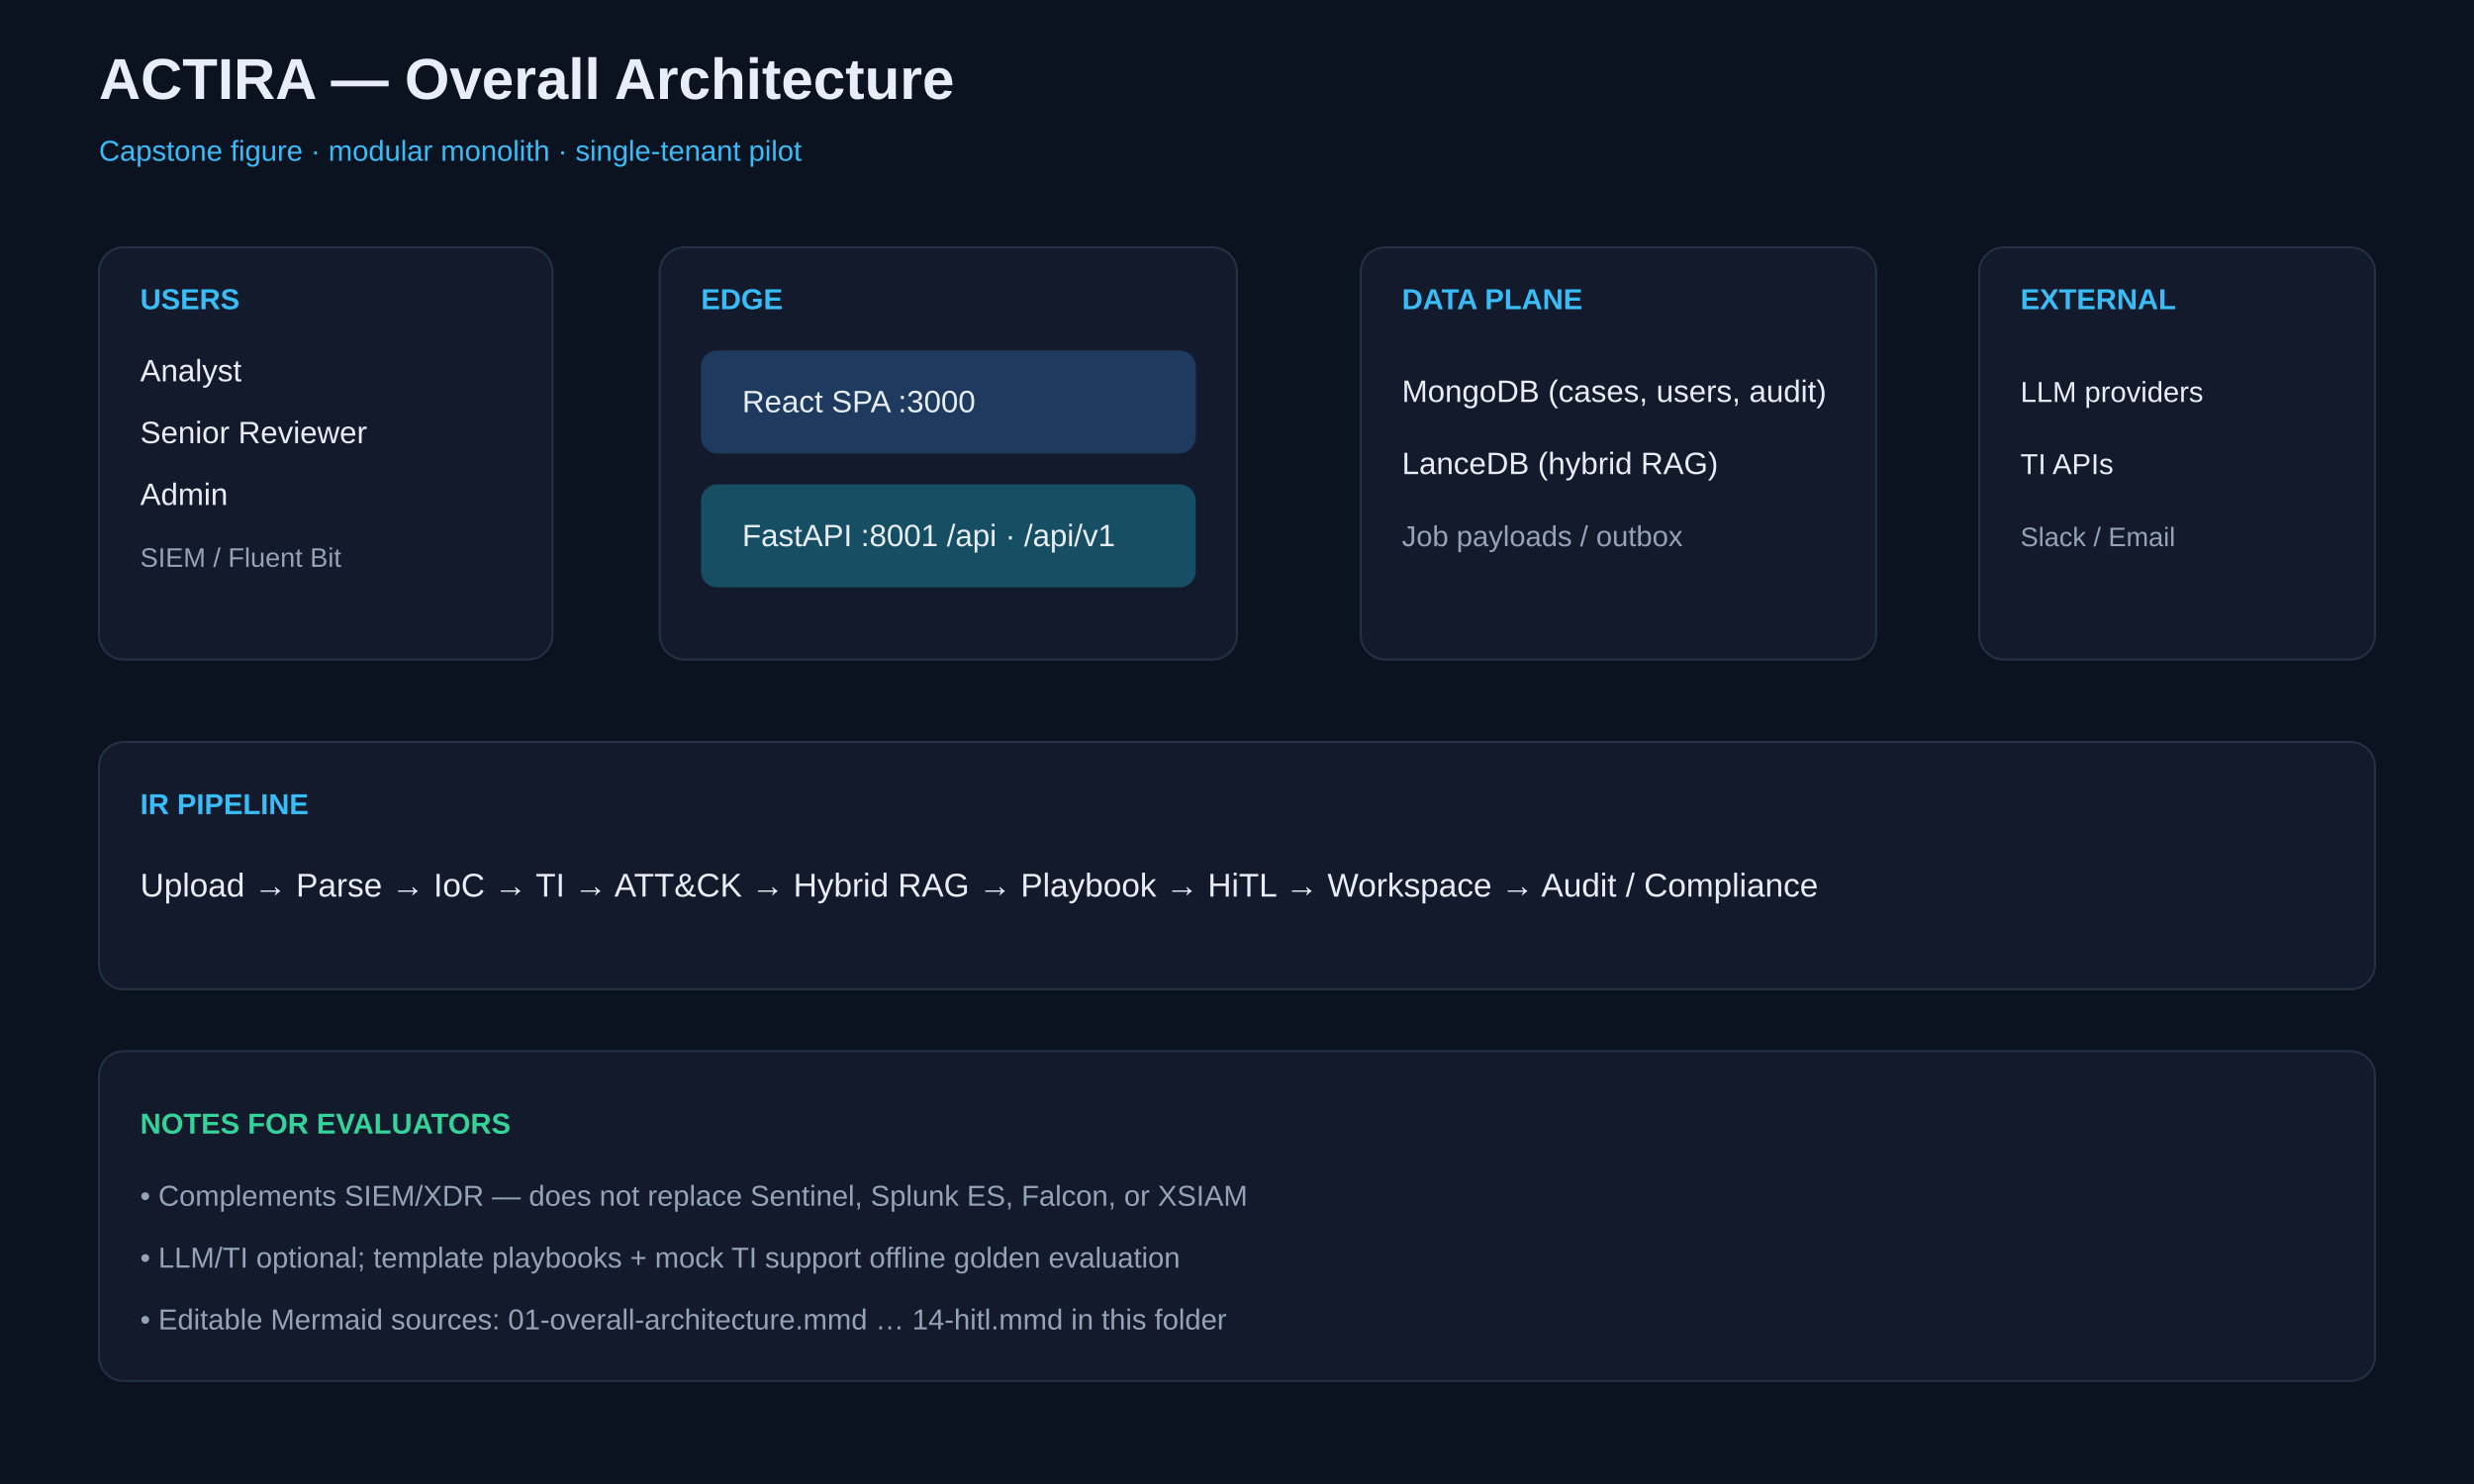
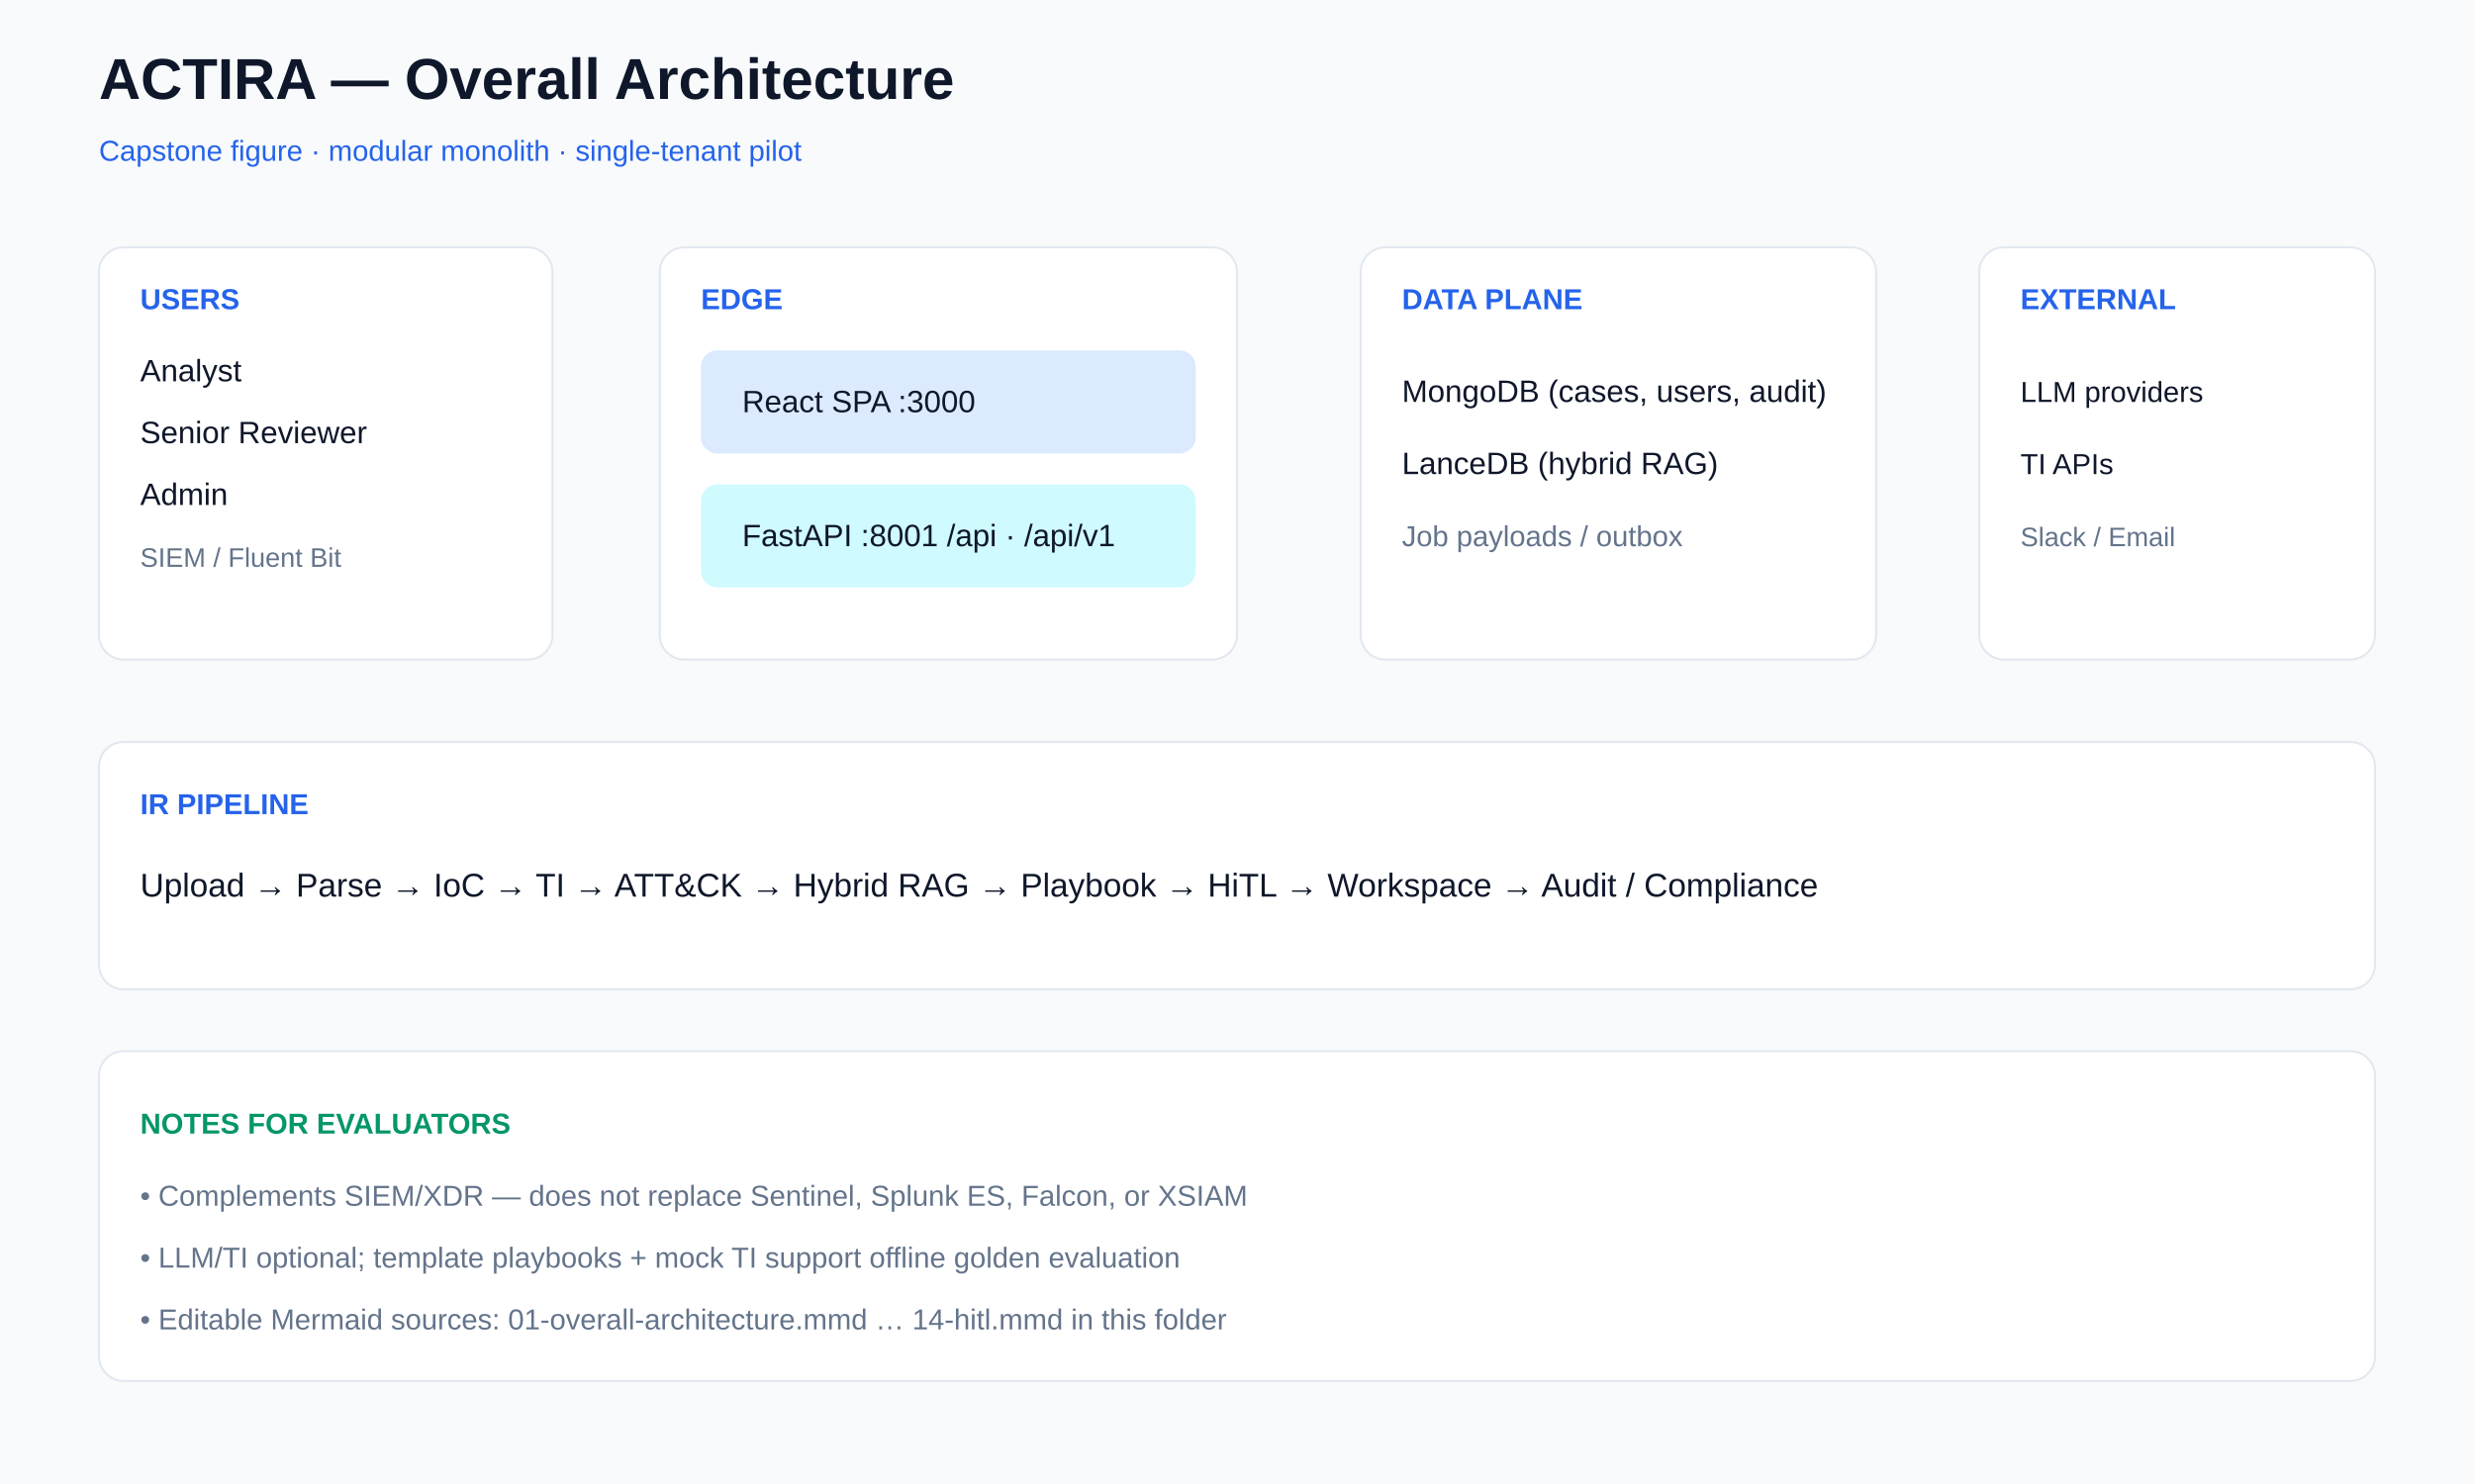
<svg xmlns="http://www.w3.org/2000/svg" width="1200" height="720" viewBox="0 0 1200 720">
-   <rect width="1200" height="720" fill="#0B1220" />
-   <text x="48" y="48" fill="#E8EEF7" font-family="Segoe UI, Arial, sans-serif" font-size="28" font-weight="700">ACTIRA — Overall Architecture</text>
-   <text x="48" y="78" fill="#38BDF8" font-family="Segoe UI, Arial, sans-serif" font-size="14">Capstone figure · modular monolith · single-tenant pilot</text>
-   <rect x="48" y="120" width="220" height="200" rx="12" fill="#121A2B" stroke="#243044" />
-   <text x="68" y="150" fill="#38BDF8" font-size="14" font-weight="700" font-family="Segoe UI, Arial, sans-serif">USERS</text>
-   <text x="68" y="185" fill="#E8EEF7" font-size="15" font-family="Segoe UI, Arial, sans-serif">Analyst</text>
-   <text x="68" y="215" fill="#E8EEF7" font-size="15" font-family="Segoe UI, Arial, sans-serif">Senior Reviewer</text>
-   <text x="68" y="245" fill="#E8EEF7" font-size="15" font-family="Segoe UI, Arial, sans-serif">Admin</text>
-   <text x="68" y="275" fill="#94A3B8" font-size="13" font-family="Segoe UI, Arial, sans-serif">SIEM / Fluent Bit</text>
-   <rect x="320" y="120" width="280" height="200" rx="12" fill="#121A2B" stroke="#243044" />
-   <text x="340" y="150" fill="#38BDF8" font-size="14" font-weight="700" font-family="Segoe UI, Arial, sans-serif">EDGE</text>
-   <rect x="340" y="170" width="240" height="50" rx="8" fill="#1E3A5F" />
-   <text x="360" y="200" fill="#E8EEF7" font-size="15" font-family="Segoe UI, Arial, sans-serif">React SPA :3000</text>
-   <rect x="340" y="235" width="240" height="50" rx="8" fill="#164E63" />
-   <text x="360" y="265" fill="#E8EEF7" font-size="15" font-family="Segoe UI, Arial, sans-serif">FastAPI :8001  /api · /api/v1</text>
-   <rect x="660" y="120" width="250" height="200" rx="12" fill="#121A2B" stroke="#243044" />
-   <text x="680" y="150" fill="#38BDF8" font-size="14" font-weight="700" font-family="Segoe UI, Arial, sans-serif">DATA PLANE</text>
-   <text x="680" y="195" fill="#E8EEF7" font-size="15" font-family="Segoe UI, Arial, sans-serif">MongoDB (cases, users, audit)</text>
-   <text x="680" y="230" fill="#E8EEF7" font-size="15" font-family="Segoe UI, Arial, sans-serif">LanceDB (hybrid RAG)</text>
-   <text x="680" y="265" fill="#94A3B8" font-size="14" font-family="Segoe UI, Arial, sans-serif">Job payloads / outbox</text>
-   <rect x="960" y="120" width="192" height="200" rx="12" fill="#121A2B" stroke="#243044" />
-   <text x="980" y="150" fill="#38BDF8" font-size="14" font-weight="700" font-family="Segoe UI, Arial, sans-serif">EXTERNAL</text>
-   <text x="980" y="195" fill="#E8EEF7" font-size="14" font-family="Segoe UI, Arial, sans-serif">LLM providers</text>
-   <text x="980" y="230" fill="#E8EEF7" font-size="14" font-family="Segoe UI, Arial, sans-serif">TI APIs</text>
-   <text x="980" y="265" fill="#94A3B8" font-size="13" font-family="Segoe UI, Arial, sans-serif">Slack / Email</text>
-   <rect x="48" y="360" width="1104" height="120" rx="12" fill="#121A2B" stroke="#243044" />
-   <text x="68" y="395" fill="#38BDF8" font-size="14" font-weight="700" font-family="Segoe UI, Arial, sans-serif">IR PIPELINE</text>
-   <text x="68" y="435" fill="#E8EEF7" font-size="16" font-family="Segoe UI, Arial, sans-serif">Upload → Parse → IoC → TI → ATT&amp;CK → Hybrid RAG → Playbook → HiTL → Workspace → Audit / Compliance</text>
-   <rect x="48" y="510" width="1104" height="160" rx="12" fill="#121A2B" stroke="#243044" />
-   <text x="68" y="550" fill="#34D399" font-size="14" font-weight="700" font-family="Segoe UI, Arial, sans-serif">NOTES FOR EVALUATORS</text>
-   <text x="68" y="585" fill="#94A3B8" font-size="14" font-family="Segoe UI, Arial, sans-serif">• Complements SIEM/XDR — does not replace Sentinel, Splunk ES, Falcon, or XSIAM</text>
-   <text x="68" y="615" fill="#94A3B8" font-size="14" font-family="Segoe UI, Arial, sans-serif">• LLM/TI optional; template playbooks + mock TI support offline golden evaluation</text>
-   <text x="68" y="645" fill="#94A3B8" font-size="14" font-family="Segoe UI, Arial, sans-serif">• Editable Mermaid sources: 01-overall-architecture.mmd … 14-hitl.mmd in this folder</text>
+   <rect width="1200" height="720" fill="#F8FAFC" />
+   <text x="48" y="48" fill="#0F172A" font-family="Segoe UI, Arial, sans-serif" font-size="28" font-weight="700">ACTIRA — Overall Architecture</text>
+   <text x="48" y="78" fill="#2563EB" font-family="Segoe UI, Arial, sans-serif" font-size="14">Capstone figure · modular monolith · single-tenant pilot</text>
+   <rect x="48" y="120" width="220" height="200" rx="12" fill="#FFFFFF" stroke="#E2E8F0" />
+   <text x="68" y="150" fill="#2563EB" font-size="14" font-weight="700" font-family="Segoe UI, Arial, sans-serif">USERS</text>
+   <text x="68" y="185" fill="#0F172A" font-size="15" font-family="Segoe UI, Arial, sans-serif">Analyst</text>
+   <text x="68" y="215" fill="#0F172A" font-size="15" font-family="Segoe UI, Arial, sans-serif">Senior Reviewer</text>
+   <text x="68" y="245" fill="#0F172A" font-size="15" font-family="Segoe UI, Arial, sans-serif">Admin</text>
+   <text x="68" y="275" fill="#64748B" font-size="13" font-family="Segoe UI, Arial, sans-serif">SIEM / Fluent Bit</text>
+   <rect x="320" y="120" width="280" height="200" rx="12" fill="#FFFFFF" stroke="#E2E8F0" />
+   <text x="340" y="150" fill="#2563EB" font-size="14" font-weight="700" font-family="Segoe UI, Arial, sans-serif">EDGE</text>
+   <rect x="340" y="170" width="240" height="50" rx="8" fill="#DBEAFE" />
+   <text x="360" y="200" fill="#0F172A" font-size="15" font-family="Segoe UI, Arial, sans-serif">React SPA :3000</text>
+   <rect x="340" y="235" width="240" height="50" rx="8" fill="#CFFAFE" />
+   <text x="360" y="265" fill="#0F172A" font-size="15" font-family="Segoe UI, Arial, sans-serif">FastAPI :8001  /api · /api/v1</text>
+   <rect x="660" y="120" width="250" height="200" rx="12" fill="#FFFFFF" stroke="#E2E8F0" />
+   <text x="680" y="150" fill="#2563EB" font-size="14" font-weight="700" font-family="Segoe UI, Arial, sans-serif">DATA PLANE</text>
+   <text x="680" y="195" fill="#0F172A" font-size="15" font-family="Segoe UI, Arial, sans-serif">MongoDB (cases, users, audit)</text>
+   <text x="680" y="230" fill="#0F172A" font-size="15" font-family="Segoe UI, Arial, sans-serif">LanceDB (hybrid RAG)</text>
+   <text x="680" y="265" fill="#64748B" font-size="14" font-family="Segoe UI, Arial, sans-serif">Job payloads / outbox</text>
+   <rect x="960" y="120" width="192" height="200" rx="12" fill="#FFFFFF" stroke="#E2E8F0" />
+   <text x="980" y="150" fill="#2563EB" font-size="14" font-weight="700" font-family="Segoe UI, Arial, sans-serif">EXTERNAL</text>
+   <text x="980" y="195" fill="#0F172A" font-size="14" font-family="Segoe UI, Arial, sans-serif">LLM providers</text>
+   <text x="980" y="230" fill="#0F172A" font-size="14" font-family="Segoe UI, Arial, sans-serif">TI APIs</text>
+   <text x="980" y="265" fill="#64748B" font-size="13" font-family="Segoe UI, Arial, sans-serif">Slack / Email</text>
+   <rect x="48" y="360" width="1104" height="120" rx="12" fill="#FFFFFF" stroke="#E2E8F0" />
+   <text x="68" y="395" fill="#2563EB" font-size="14" font-weight="700" font-family="Segoe UI, Arial, sans-serif">IR PIPELINE</text>
+   <text x="68" y="435" fill="#0F172A" font-size="16" font-family="Segoe UI, Arial, sans-serif">Upload → Parse → IoC → TI → ATT&amp;CK → Hybrid RAG → Playbook → HiTL → Workspace → Audit / Compliance</text>
+   <rect x="48" y="510" width="1104" height="160" rx="12" fill="#FFFFFF" stroke="#E2E8F0" />
+   <text x="68" y="550" fill="#059669" font-size="14" font-weight="700" font-family="Segoe UI, Arial, sans-serif">NOTES FOR EVALUATORS</text>
+   <text x="68" y="585" fill="#64748B" font-size="14" font-family="Segoe UI, Arial, sans-serif">• Complements SIEM/XDR — does not replace Sentinel, Splunk ES, Falcon, or XSIAM</text>
+   <text x="68" y="615" fill="#64748B" font-size="14" font-family="Segoe UI, Arial, sans-serif">• LLM/TI optional; template playbooks + mock TI support offline golden evaluation</text>
+   <text x="68" y="645" fill="#64748B" font-size="14" font-family="Segoe UI, Arial, sans-serif">• Editable Mermaid sources: 01-overall-architecture.mmd … 14-hitl.mmd in this folder</text>
</svg>
